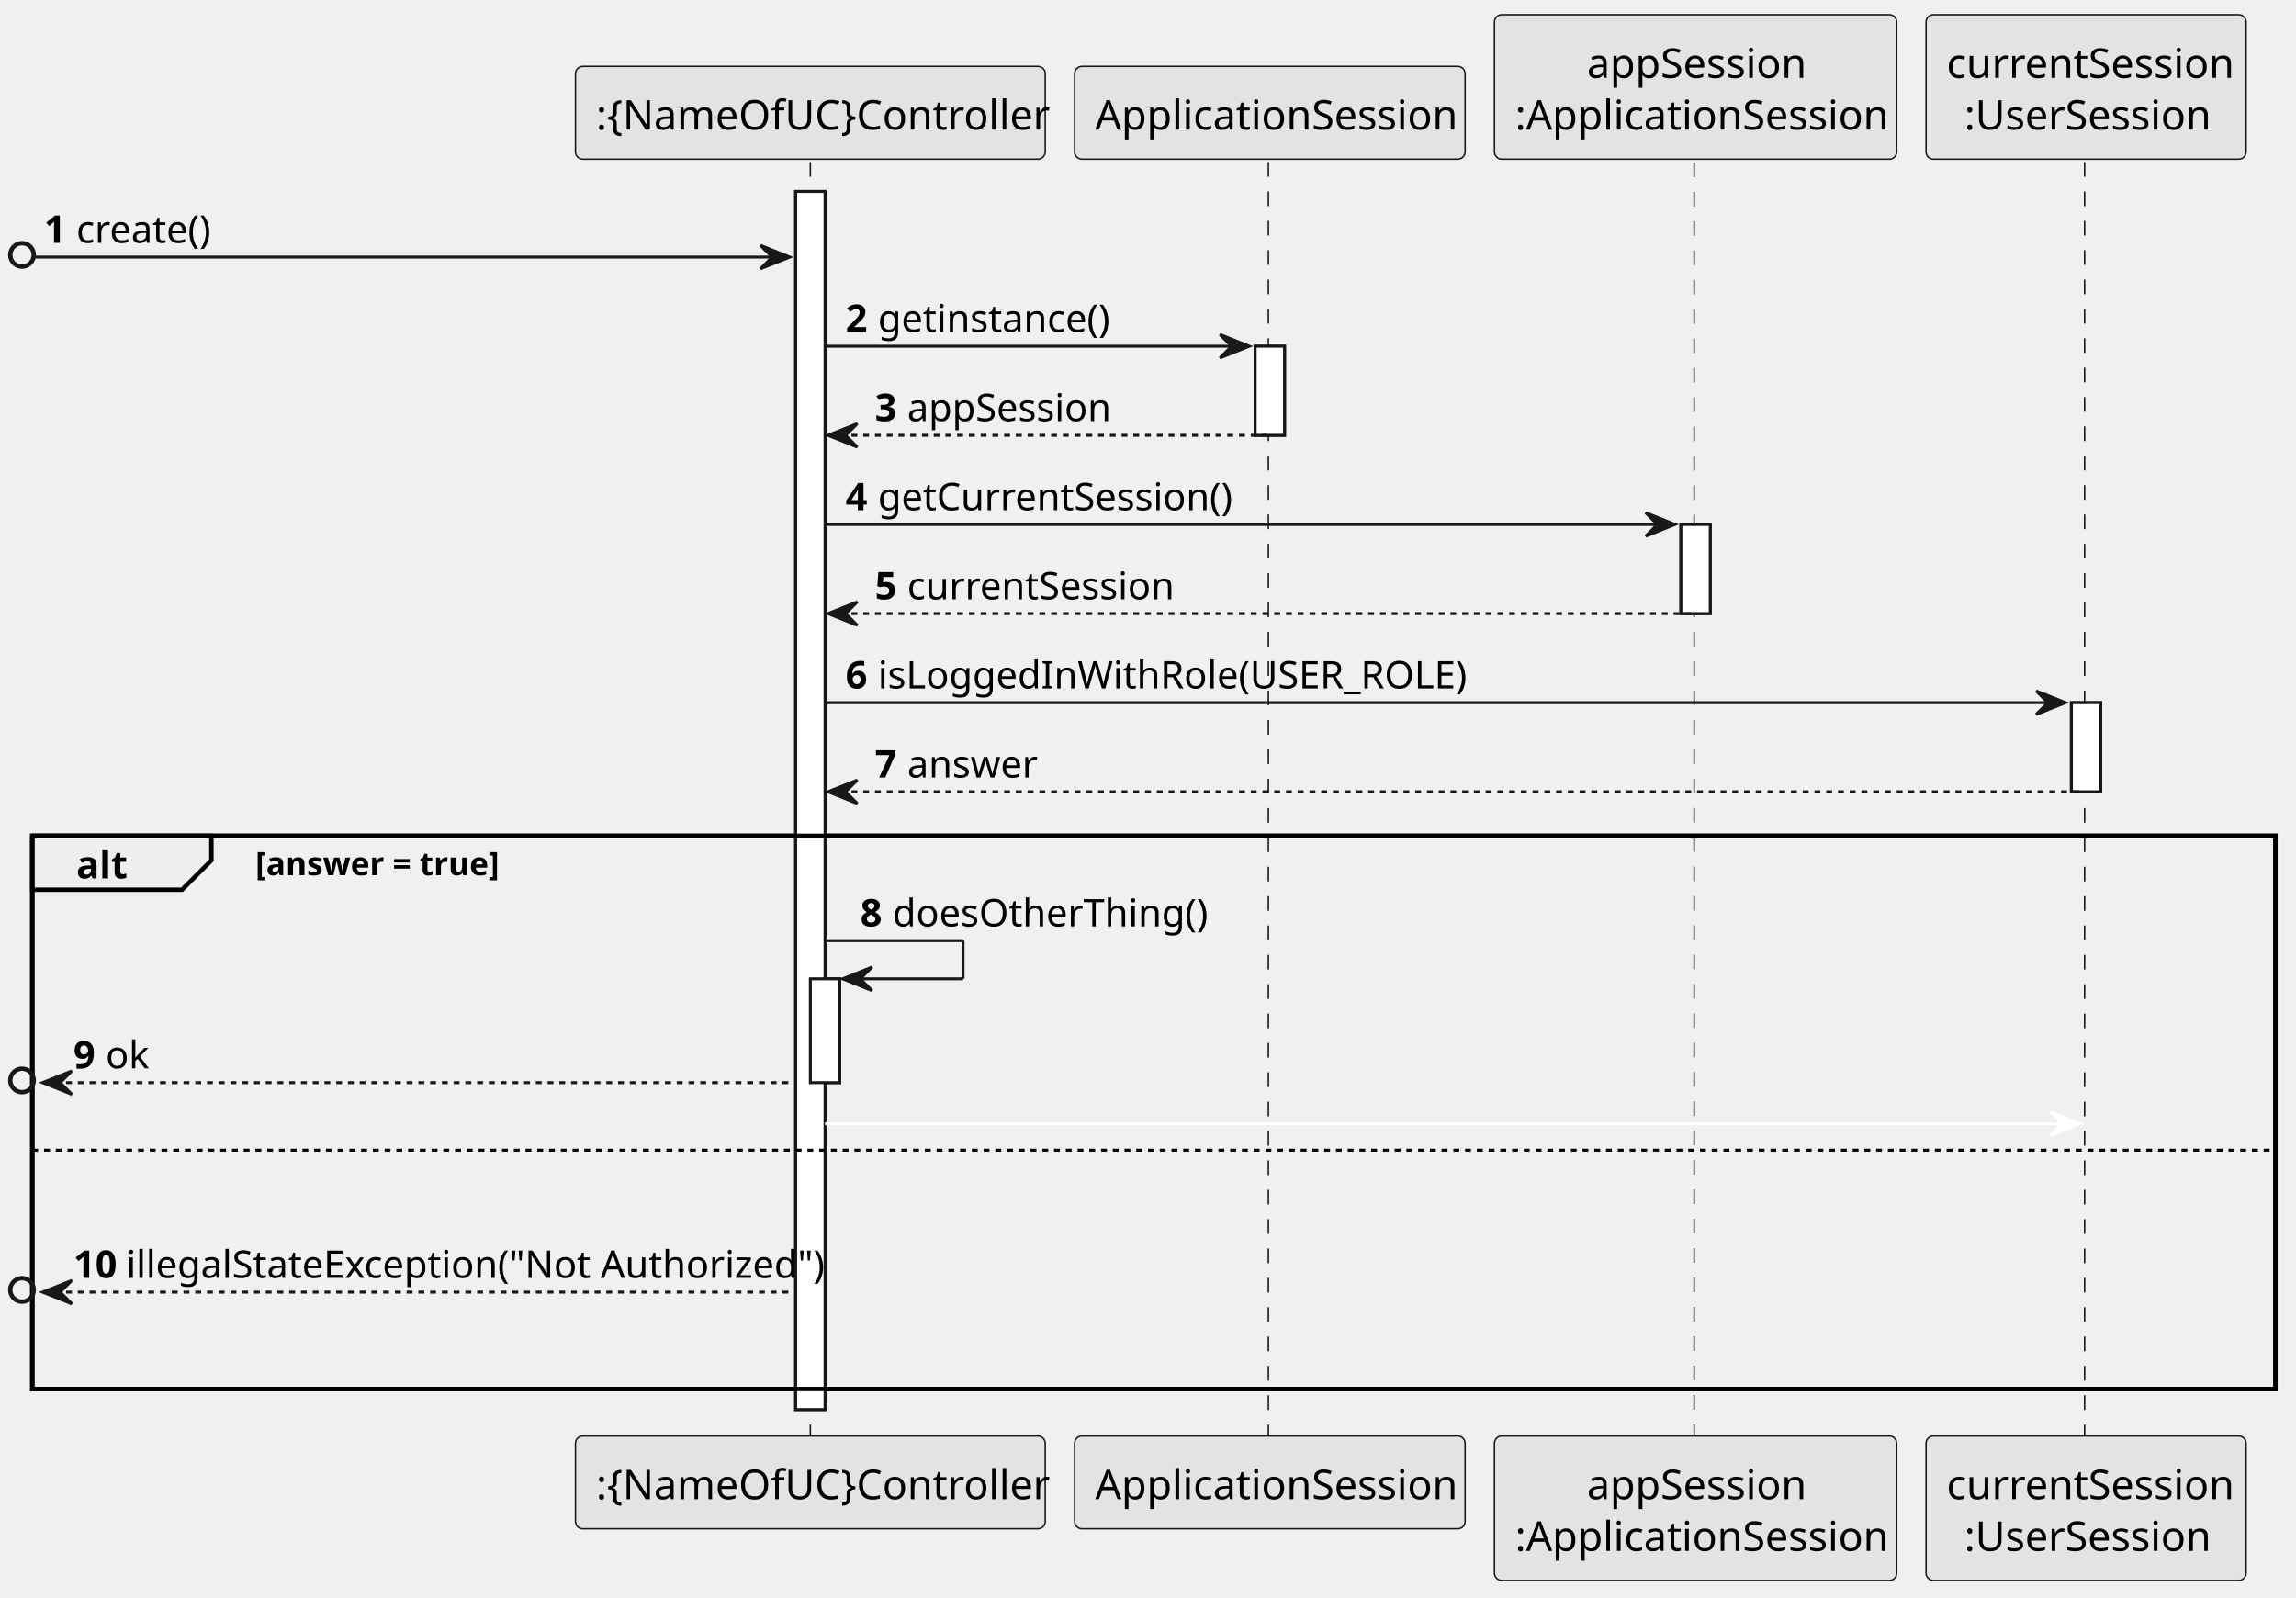
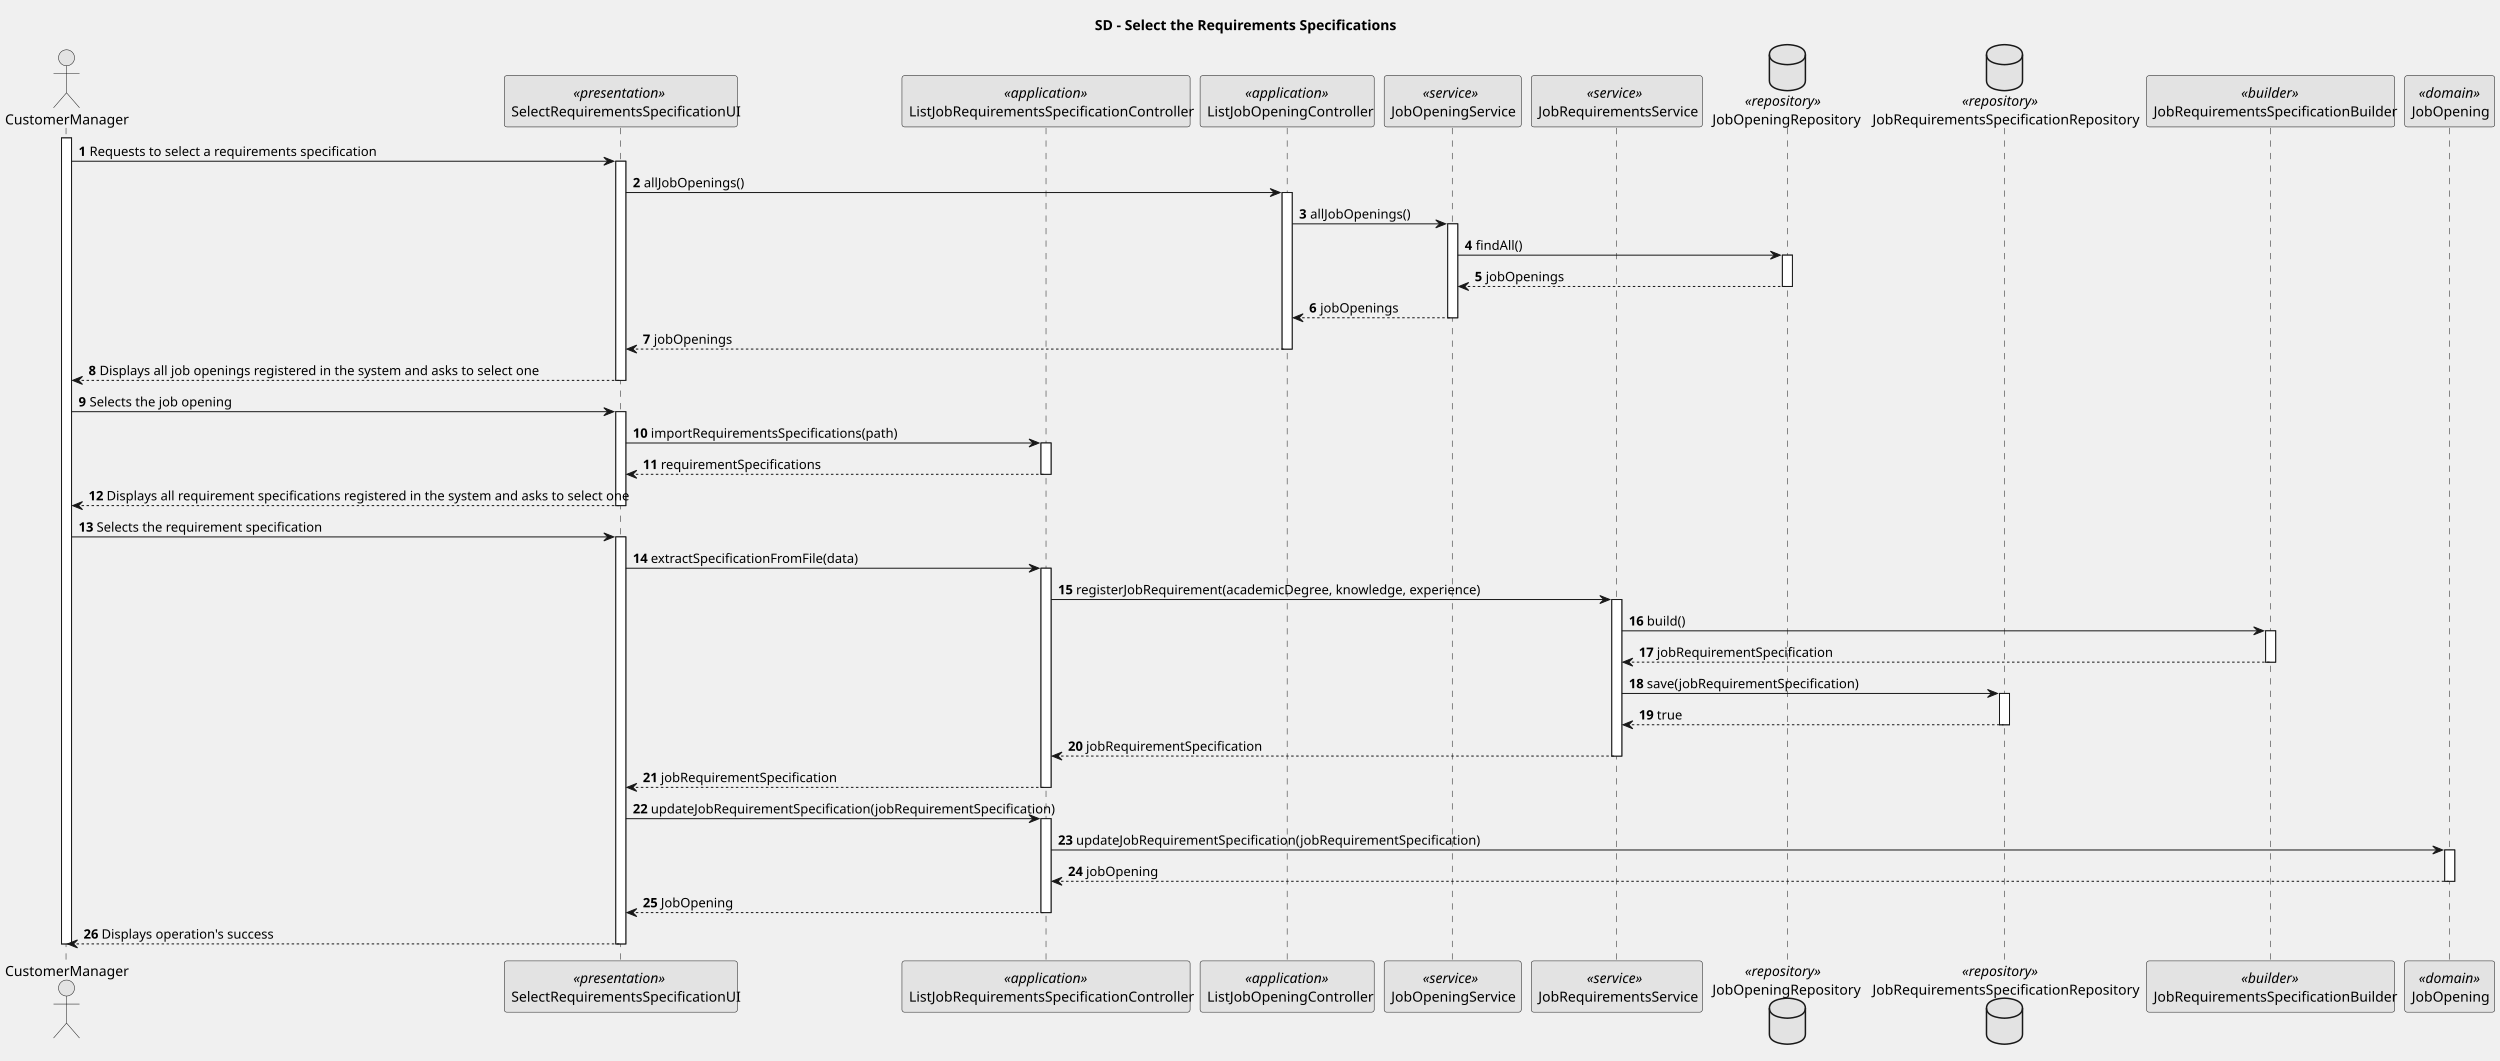
- <svg xmlns="http://www.w3.org/2000/svg" contentStyleType="text/css" height="544px" preserveAspectRatio="none" style="width:782px;height:544px;background:#FFFFFF;" version="1.1" viewBox="0 0 782 544" width="782px" zoomAndPan="magnify">
+ <svg xmlns="http://www.w3.org/2000/svg" contentStyleType="text/css" height="848px" preserveAspectRatio="none" style="width:1999px;height:848px;background:#FFFFFF;" version="1.1" viewBox="0 0 1999 848" width="1999.2px" zoomAndPan="magnify">
  <defs />
  <g>
-     <rect fill="#FFFFFF" height="414.867" style="stroke:#181818;stroke-width:1.0;" width="10" x="271" y="65.219" />
-     <rect fill="#FFFFFF" height="35.352" style="stroke:#181818;stroke-width:1.0;" width="10" x="276" y="333.383" />
-     <rect fill="#FFFFFF" height="30.352" style="stroke:#181818;stroke-width:1.0;" width="10" x="427.5" y="117.922" />
-     <rect fill="#FFFFFF" height="30.352" style="stroke:#181818;stroke-width:1.0;" width="10" x="572.5" y="178.625" />
-     <rect fill="#FFFFFF" height="30.352" style="stroke:#181818;stroke-width:1.0;" width="10" x="705.5" y="239.328" />
-     <rect fill="none" height="188.406" style="stroke:#000000;stroke-width:1.5;" width="764" x="11" y="284.68" />
-     <line style="stroke:#181818;stroke-width:0.5;stroke-dasharray:5.0,5.0;" x1="276" x2="276" y1="55.219" y2="490.086" />
-     <line style="stroke:#181818;stroke-width:0.5;stroke-dasharray:5.0,5.0;" x1="432" x2="432" y1="55.219" y2="490.086" />
-     <line style="stroke:#181818;stroke-width:0.5;stroke-dasharray:5.0,5.0;" x1="577" x2="577" y1="55.219" y2="490.086" />
-     <line style="stroke:#181818;stroke-width:0.5;stroke-dasharray:5.0,5.0;" x1="710" x2="710" y1="55.219" y2="490.086" />
-     <rect fill="#E3E3E3" height="31.609" rx="2.5" ry="2.5" style="stroke:#181818;stroke-width:0.5;" width="160" x="196" y="22.609" />
-     <text fill="#000000" font-family="sans-serif" font-size="14" lengthAdjust="spacing" textLength="146" x="203" y="44.143">:{NameOfUC}Controller</text>
-     <rect fill="#E3E3E3" height="31.609" rx="2.5" ry="2.5" style="stroke:#181818;stroke-width:0.5;" width="160" x="196" y="489.086" />
-     <text fill="#000000" font-family="sans-serif" font-size="14" lengthAdjust="spacing" textLength="146" x="203" y="510.619">:{NameOfUC}Controller</text>
-     <rect fill="#E3E3E3" height="31.609" rx="2.5" ry="2.5" style="stroke:#181818;stroke-width:0.5;" width="133" x="366" y="22.609" />
-     <text fill="#000000" font-family="sans-serif" font-size="14" lengthAdjust="spacing" textLength="119" x="373" y="44.143">ApplicationSession</text>
-     <rect fill="#E3E3E3" height="31.609" rx="2.5" ry="2.5" style="stroke:#181818;stroke-width:0.5;" width="133" x="366" y="489.086" />
-     <text fill="#000000" font-family="sans-serif" font-size="14" lengthAdjust="spacing" textLength="119" x="373" y="510.619">ApplicationSession</text>
-     <rect fill="#E3E3E3" height="49.219" rx="2.5" ry="2.5" style="stroke:#181818;stroke-width:0.5;" width="137" x="509" y="5" />
-     <text fill="#000000" font-family="sans-serif" font-size="14" lengthAdjust="spacing" textLength="74" x="540.5" y="26.533">appSession</text>
-     <text fill="#000000" font-family="sans-serif" font-size="14" lengthAdjust="spacing" textLength="123" x="516" y="44.143">:ApplicationSession</text>
-     <rect fill="#E3E3E3" height="49.219" rx="2.5" ry="2.5" style="stroke:#181818;stroke-width:0.5;" width="137" x="509" y="489.086" />
-     <text fill="#000000" font-family="sans-serif" font-size="14" lengthAdjust="spacing" textLength="74" x="540.5" y="510.619">appSession</text>
-     <text fill="#000000" font-family="sans-serif" font-size="14" lengthAdjust="spacing" textLength="123" x="516" y="528.229">:ApplicationSession</text>
-     <rect fill="#E3E3E3" height="49.219" rx="2.5" ry="2.5" style="stroke:#181818;stroke-width:0.5;" width="109" x="656" y="5" />
-     <text fill="#000000" font-family="sans-serif" font-size="14" lengthAdjust="spacing" textLength="95" x="663" y="26.533">currentSession</text>
-     <text fill="#000000" font-family="sans-serif" font-size="14" lengthAdjust="spacing" textLength="83" x="669" y="44.143">:UserSession</text>
-     <rect fill="#E3E3E3" height="49.219" rx="2.5" ry="2.5" style="stroke:#181818;stroke-width:0.5;" width="109" x="656" y="489.086" />
-     <text fill="#000000" font-family="sans-serif" font-size="14" lengthAdjust="spacing" textLength="95" x="663" y="510.619">currentSession</text>
-     <text fill="#000000" font-family="sans-serif" font-size="14" lengthAdjust="spacing" textLength="83" x="669" y="528.229">:UserSession</text>
-     <rect fill="#FFFFFF" height="414.867" style="stroke:#181818;stroke-width:1.0;" width="10" x="271" y="65.219" />
-     <rect fill="#FFFFFF" height="35.352" style="stroke:#181818;stroke-width:1.0;" width="10" x="276" y="333.383" />
-     <rect fill="#FFFFFF" height="30.352" style="stroke:#181818;stroke-width:1.0;" width="10" x="427.5" y="117.922" />
-     <rect fill="#FFFFFF" height="30.352" style="stroke:#181818;stroke-width:1.0;" width="10" x="572.5" y="178.625" />
-     <rect fill="#FFFFFF" height="30.352" style="stroke:#181818;stroke-width:1.0;" width="10" x="705.5" y="239.328" />
-     <ellipse cx="7.5" cy="86.82" fill="none" rx="4" ry="4" style="stroke:#181818;stroke-width:1.5;" />
-     <polygon fill="#181818" points="259,83.57,269,87.57,259,91.57,263,87.57" style="stroke:#181818;stroke-width:1.0;" />
-     <line style="stroke:#181818;stroke-width:1.0;" x1="12" x2="265" y1="87.57" y2="87.57" />
-     <text fill="#000000" font-family="sans-serif" font-size="13" font-weight="bold" lengthAdjust="spacing" textLength="7" x="15" y="82.714">1</text>
-     <text fill="#000000" font-family="sans-serif" font-size="13" lengthAdjust="spacing" textLength="44" x="26" y="82.714">create()</text>
-     <polygon fill="#181818" points="415.5,113.922,425.5,117.922,415.5,121.922,419.5,117.922" style="stroke:#181818;stroke-width:1.0;" />
-     <line style="stroke:#181818;stroke-width:1.0;" x1="281" x2="421.5" y1="117.922" y2="117.922" />
-     <text fill="#000000" font-family="sans-serif" font-size="13" font-weight="bold" lengthAdjust="spacing" textLength="7" x="288" y="113.065">2</text>
-     <text fill="#000000" font-family="sans-serif" font-size="13" lengthAdjust="spacing" textLength="75" x="299" y="113.065">getinstance()</text>
-     <polygon fill="#181818" points="292,144.273,282,148.273,292,152.273,288,148.273" style="stroke:#181818;stroke-width:1.0;" />
-     <line style="stroke:#181818;stroke-width:1.0;stroke-dasharray:2.0,2.0;" x1="286" x2="431.5" y1="148.273" y2="148.273" />
-     <text fill="#000000" font-family="sans-serif" font-size="13" font-weight="bold" lengthAdjust="spacing" textLength="7" x="298" y="143.417">3</text>
-     <text fill="#000000" font-family="sans-serif" font-size="13" lengthAdjust="spacing" textLength="68" x="309" y="143.417">appSession</text>
-     <polygon fill="#181818" points="560.5,174.625,570.5,178.625,560.5,182.625,564.5,178.625" style="stroke:#181818;stroke-width:1.0;" />
-     <line style="stroke:#181818;stroke-width:1.0;" x1="281" x2="566.5" y1="178.625" y2="178.625" />
-     <text fill="#000000" font-family="sans-serif" font-size="13" font-weight="bold" lengthAdjust="spacing" textLength="7" x="288" y="173.769">4</text>
-     <text fill="#000000" font-family="sans-serif" font-size="13" lengthAdjust="spacing" textLength="115" x="299" y="173.769">getCurrentSession()</text>
-     <polygon fill="#181818" points="292,204.977,282,208.977,292,212.977,288,208.977" style="stroke:#181818;stroke-width:1.0;" />
-     <line style="stroke:#181818;stroke-width:1.0;stroke-dasharray:2.0,2.0;" x1="286" x2="576.5" y1="208.977" y2="208.977" />
-     <text fill="#000000" font-family="sans-serif" font-size="13" font-weight="bold" lengthAdjust="spacing" textLength="7" x="298" y="204.12">5</text>
-     <text fill="#000000" font-family="sans-serif" font-size="13" lengthAdjust="spacing" textLength="87" x="309" y="204.12">currentSession</text>
-     <polygon fill="#181818" points="693.5,235.328,703.5,239.328,693.5,243.328,697.5,239.328" style="stroke:#181818;stroke-width:1.0;" />
-     <line style="stroke:#181818;stroke-width:1.0;" x1="281" x2="699.5" y1="239.328" y2="239.328" />
-     <text fill="#000000" font-family="sans-serif" font-size="13" font-weight="bold" lengthAdjust="spacing" textLength="7" x="288" y="234.472">6</text>
-     <text fill="#000000" font-family="sans-serif" font-size="13" lengthAdjust="spacing" textLength="201" x="299" y="234.472">isLoggedInWithRole(USER_ROLE)</text>
-     <polygon fill="#181818" points="292,265.68,282,269.68,292,273.68,288,269.68" style="stroke:#181818;stroke-width:1.0;" />
-     <line style="stroke:#181818;stroke-width:1.0;stroke-dasharray:2.0,2.0;" x1="286" x2="709.5" y1="269.68" y2="269.68" />
-     <text fill="#000000" font-family="sans-serif" font-size="13" font-weight="bold" lengthAdjust="spacing" textLength="7" x="298" y="264.823">7</text>
-     <text fill="#000000" font-family="sans-serif" font-size="13" lengthAdjust="spacing" textLength="41" x="309" y="264.823">answer</text>
-     <path d="M11,284.68 L72,284.68 L72,293.031 L62,303.031 L11,303.031 L11,284.68 " fill="#EEEEEE" style="stroke:#000000;stroke-width:1.5;" />
-     <rect fill="none" height="188.406" style="stroke:#000000;stroke-width:1.5;" width="764" x="11" y="284.68" />
-     <text fill="#000000" font-family="sans-serif" font-size="13" font-weight="bold" lengthAdjust="spacing" textLength="16" x="26" y="299.175">alt</text>
-     <text fill="#000000" font-family="sans-serif" font-size="11" font-weight="bold" lengthAdjust="spacing" textLength="85" x="87" y="298.099">[answer = true]</text>
-     <line style="stroke:#181818;stroke-width:1.0;" x1="281" x2="328" y1="320.383" y2="320.383" />
-     <line style="stroke:#181818;stroke-width:1.0;" x1="328" x2="328" y1="320.383" y2="333.383" />
-     <line style="stroke:#181818;stroke-width:1.0;" x1="287" x2="328" y1="333.383" y2="333.383" />
-     <polygon fill="#181818" points="297,329.383,287,333.383,297,337.383,293,333.383" style="stroke:#181818;stroke-width:1.0;" />
-     <text fill="#000000" font-family="sans-serif" font-size="13" font-weight="bold" lengthAdjust="spacing" textLength="7" x="293" y="315.526">8</text>
-     <text fill="#000000" font-family="sans-serif" font-size="13" lengthAdjust="spacing" textLength="99" x="304" y="315.526">doesOtherThing()</text>
-     <ellipse cx="7.5" cy="367.984" fill="none" rx="4" ry="4" style="stroke:#181818;stroke-width:1.5;" />
-     <polygon fill="#181818" points="24.5,364.734,14.5,368.734,24.5,372.734,20.5,368.734" style="stroke:#181818;stroke-width:1.0;" />
-     <line style="stroke:#181818;stroke-width:1.0;stroke-dasharray:2.0,2.0;" x1="22.5" x2="270" y1="368.734" y2="368.734" />
-     <text fill="#000000" font-family="sans-serif" font-size="13" font-weight="bold" lengthAdjust="spacing" textLength="7" x="25" y="363.878">9</text>
-     <text fill="#000000" font-family="sans-serif" font-size="13" lengthAdjust="spacing" textLength="14" x="36" y="363.878">ok</text>
-     <polygon fill="#FFFFFF" points="698.5,378.734,708.5,382.734,698.5,386.734,702.5,382.734" style="stroke:#FFFFFF;stroke-width:1.0;" />
-     <line style="stroke:#FFFFFF;stroke-width:1.0;" x1="281" x2="704.5" y1="382.734" y2="382.734" />
-     <line style="stroke:#000000;stroke-width:1.0;stroke-dasharray:2.0,2.0;" x1="11" x2="775" y1="391.734" y2="391.734" />
-     <ellipse cx="7.5" cy="439.336" fill="none" rx="4" ry="4" style="stroke:#181818;stroke-width:1.5;" />
-     <polygon fill="#181818" points="24.5,436.086,14.5,440.086,24.5,444.086,20.5,440.086" style="stroke:#181818;stroke-width:1.0;" />
-     <line style="stroke:#181818;stroke-width:1.0;stroke-dasharray:2.0,2.0;" x1="22.5" x2="270" y1="440.086" y2="440.086" />
-     <text fill="#000000" font-family="sans-serif" font-size="13" font-weight="bold" lengthAdjust="spacing" textLength="14" x="25" y="435.229">10</text>
-     <text fill="#000000" font-family="sans-serif" font-size="13" lengthAdjust="spacing" textLength="226" x="43" y="435.229">illegalStateException("Not Authorized")</text>
+     <text fill="#000000" font-family="sans-serif" font-size="11.2" font-weight="bold" lengthAdjust="spacing" textLength="247.2" x="875.4" y="24.086">SD - Select the Requirements Specifications</text>
+     <rect fill="#FFFFFF" height="644.453" style="stroke:#181818;stroke-width:0.8;" width="8" x="49.2" y="110.291" />
+     <rect fill="#FFFFFF" height="175.23" style="stroke:#181818;stroke-width:0.8;" width="8" x="492.4" y="128.923" />
+     <rect fill="#FFFFFF" height="75.098" style="stroke:#181818;stroke-width:0.8;" width="8" x="492.4" y="329.186" />
+     <rect fill="#FFFFFF" height="325.427" style="stroke:#181818;stroke-width:0.8;" width="8" x="492.4" y="429.317" />
+     <rect fill="#FFFFFF" height="25.033" style="stroke:#181818;stroke-width:0.8;" width="8" x="832.4" y="354.219" />
+     <rect fill="#FFFFFF" height="175.23" style="stroke:#181818;stroke-width:0.8;" width="8" x="832.4" y="454.35" />
+     <rect fill="#FFFFFF" height="75.098" style="stroke:#181818;stroke-width:0.8;" width="8" x="832.4" y="654.612" />
+     <rect fill="#FFFFFF" height="125.164" style="stroke:#181818;stroke-width:0.8;" width="8" x="1025.2" y="153.956" />
+     <rect fill="#FFFFFF" height="75.098" style="stroke:#181818;stroke-width:0.8;" width="8" x="1157.6" y="178.989" />
+     <rect fill="#FFFFFF" height="125.164" style="stroke:#181818;stroke-width:0.8;" width="8" x="1288.8" y="479.383" />
+     <rect fill="#FFFFFF" height="25.033" style="stroke:#181818;stroke-width:0.8;" width="8" x="1425.2" y="204.022" />
+     <rect fill="#FFFFFF" height="25.033" style="stroke:#181818;stroke-width:0.8;" width="8" x="1598.8" y="554.481" />
+     <rect fill="#FFFFFF" height="25.033" style="stroke:#181818;stroke-width:0.8;" width="8" x="1811.6" y="504.416" />
+     <rect fill="#FFFFFF" height="25.033" style="stroke:#181818;stroke-width:0.8;" width="8" x="1954.8" y="679.645" />
+     <line style="stroke:#181818;stroke-width:0.4;stroke-dasharray:5.0,5.0;" x1="52.8" x2="52.8" y1="102.291" y2="769.144" />
+     <line style="stroke:#181818;stroke-width:0.4;stroke-dasharray:5.0,5.0;" x1="496" x2="496" y1="102.291" y2="769.144" />
+     <line style="stroke:#181818;stroke-width:0.4;stroke-dasharray:5.0,5.0;" x1="836.4" x2="836.4" y1="102.291" y2="769.144" />
+     <line style="stroke:#181818;stroke-width:0.4;stroke-dasharray:5.0,5.0;" x1="1029.2" x2="1029.2" y1="102.291" y2="769.144" />
+     <line style="stroke:#181818;stroke-width:0.4;stroke-dasharray:5.0,5.0;" x1="1161.2" x2="1161.2" y1="102.291" y2="769.144" />
+     <line style="stroke:#181818;stroke-width:0.4;stroke-dasharray:5.0,5.0;" x1="1292.4" x2="1292.4" y1="102.291" y2="769.144" />
+     <line style="stroke:#181818;stroke-width:0.4;stroke-dasharray:5.0,5.0;" x1="1429.2" x2="1429.2" y1="102.291" y2="769.144" />
+     <line style="stroke:#181818;stroke-width:0.4;stroke-dasharray:5.0,5.0;" x1="1602.8" x2="1602.8" y1="102.291" y2="769.144" />
+     <line style="stroke:#181818;stroke-width:0.4;stroke-dasharray:5.0,5.0;" x1="1815.6" x2="1815.6" y1="102.291" y2="769.144" />
+     <line style="stroke:#181818;stroke-width:0.4;stroke-dasharray:5.0,5.0;" x1="1958.8" x2="1958.8" y1="102.291" y2="769.144" />
+     <text fill="#000000" font-family="sans-serif" font-size="11.2" lengthAdjust="spacing" textLength="93.6" x="4" y="99.48">CustomerManager</text>
+     <ellipse cx="53.2" cy="46.194" fill="#E3E3E3" rx="6.4" ry="6.4" style="stroke:#181818;stroke-width:0.4;" />
+     <path d="M53.2,52.594 L53.2,74.194 M42.8,58.994 L63.6,58.994 M53.2,74.194 L42.8,86.194 M53.2,74.194 L63.6,86.194 " fill="none" style="stroke:#181818;stroke-width:0.4;" />
+     <text fill="#000000" font-family="sans-serif" font-size="11.2" lengthAdjust="spacing" textLength="93.6" x="4" y="780.43">CustomerManager</text>
+     <ellipse cx="53.2" cy="790.041" fill="#E3E3E3" rx="6.4" ry="6.4" style="stroke:#181818;stroke-width:0.4;" />
+     <path d="M53.2,796.441 L53.2,818.041 M42.8,802.841 L63.6,802.841 M53.2,818.041 L42.8,830.041 M53.2,818.041 L63.6,830.041 " fill="none" style="stroke:#181818;stroke-width:0.4;" />
+     <rect fill="#E3E3E3" height="40.994" rx="2" ry="2" style="stroke:#181818;stroke-width:0.4;" width="186.4" x="403.2" y="60.497" />
+     <text fill="#000000" font-family="sans-serif" font-size="11.2" font-style="italic" lengthAdjust="spacing" textLength="76" x="458.4" y="78.183">«presentation»</text>
+     <text fill="#000000" font-family="sans-serif" font-size="11.2" lengthAdjust="spacing" textLength="175.2" x="408.8" y="93.08">SelectRequirementsSpecificationUI</text>
+     <rect fill="#E3E3E3" height="40.994" rx="2" ry="2" style="stroke:#181818;stroke-width:0.4;" width="186.4" x="403.2" y="768.344" />
+     <text fill="#000000" font-family="sans-serif" font-size="11.2" font-style="italic" lengthAdjust="spacing" textLength="76" x="458.4" y="786.03">«presentation»</text>
+     <text fill="#000000" font-family="sans-serif" font-size="11.2" lengthAdjust="spacing" textLength="175.2" x="408.8" y="800.927">SelectRequirementsSpecificationUI</text>
+     <rect fill="#E3E3E3" height="40.994" rx="2" ry="2" style="stroke:#181818;stroke-width:0.4;" width="230.4" x="721.2" y="60.497" />
+     <text fill="#000000" font-family="sans-serif" font-size="11.2" font-style="italic" lengthAdjust="spacing" textLength="67.2" x="802.8" y="78.183">«application»</text>
+     <text fill="#000000" font-family="sans-serif" font-size="11.2" lengthAdjust="spacing" textLength="219.2" x="726.8" y="93.08">ListJobRequirementsSpecificationController</text>
+     <rect fill="#E3E3E3" height="40.994" rx="2" ry="2" style="stroke:#181818;stroke-width:0.4;" width="230.4" x="721.2" y="768.344" />
+     <text fill="#000000" font-family="sans-serif" font-size="11.2" font-style="italic" lengthAdjust="spacing" textLength="67.2" x="802.8" y="786.03">«application»</text>
+     <text fill="#000000" font-family="sans-serif" font-size="11.2" lengthAdjust="spacing" textLength="219.2" x="726.8" y="800.927">ListJobRequirementsSpecificationController</text>
+     <rect fill="#E3E3E3" height="40.994" rx="2" ry="2" style="stroke:#181818;stroke-width:0.4;" width="139.2" x="959.6" y="60.497" />
+     <text fill="#000000" font-family="sans-serif" font-size="11.2" font-style="italic" lengthAdjust="spacing" textLength="67.2" x="995.6" y="78.183">«application»</text>
+     <text fill="#000000" font-family="sans-serif" font-size="11.2" lengthAdjust="spacing" textLength="128" x="965.2" y="93.08">ListJobOpeningController</text>
+     <rect fill="#E3E3E3" height="40.994" rx="2" ry="2" style="stroke:#181818;stroke-width:0.4;" width="139.2" x="959.6" y="768.344" />
+     <text fill="#000000" font-family="sans-serif" font-size="11.2" font-style="italic" lengthAdjust="spacing" textLength="67.2" x="995.6" y="786.03">«application»</text>
+     <text fill="#000000" font-family="sans-serif" font-size="11.2" lengthAdjust="spacing" textLength="128" x="965.2" y="800.927">ListJobOpeningController</text>
+     <rect fill="#E3E3E3" height="40.994" rx="2" ry="2" style="stroke:#181818;stroke-width:0.4;" width="109.6" x="1106.8" y="60.497" />
+     <text fill="#000000" font-family="sans-serif" font-size="11.2" font-style="italic" lengthAdjust="spacing" textLength="48" x="1137.6" y="78.183">«service»</text>
+     <text fill="#000000" font-family="sans-serif" font-size="11.2" lengthAdjust="spacing" textLength="98.4" x="1112.4" y="93.08">JobOpeningService</text>
+     <rect fill="#E3E3E3" height="40.994" rx="2" ry="2" style="stroke:#181818;stroke-width:0.4;" width="109.6" x="1106.8" y="768.344" />
+     <text fill="#000000" font-family="sans-serif" font-size="11.2" font-style="italic" lengthAdjust="spacing" textLength="48" x="1137.6" y="786.03">«service»</text>
+     <text fill="#000000" font-family="sans-serif" font-size="11.2" lengthAdjust="spacing" textLength="98.4" x="1112.4" y="800.927">JobOpeningService</text>
+     <rect fill="#E3E3E3" height="40.994" rx="2" ry="2" style="stroke:#181818;stroke-width:0.4;" width="136.8" x="1224.4" y="60.497" />
+     <text fill="#000000" font-family="sans-serif" font-size="11.2" font-style="italic" lengthAdjust="spacing" textLength="48" x="1268.8" y="78.183">«service»</text>
+     <text fill="#000000" font-family="sans-serif" font-size="11.2" lengthAdjust="spacing" textLength="125.6" x="1230" y="93.08">JobRequirementsService</text>
+     <rect fill="#E3E3E3" height="40.994" rx="2" ry="2" style="stroke:#181818;stroke-width:0.4;" width="136.8" x="1224.4" y="768.344" />
+     <text fill="#000000" font-family="sans-serif" font-size="11.2" font-style="italic" lengthAdjust="spacing" textLength="48" x="1268.8" y="786.03">«service»</text>
+     <text fill="#000000" font-family="sans-serif" font-size="11.2" lengthAdjust="spacing" textLength="125.6" x="1230" y="800.927">JobRequirementsService</text>
+     <text fill="#000000" font-family="sans-serif" font-size="11.2" font-style="italic" lengthAdjust="spacing" textLength="63.2" x="1395.2" y="84.583">«repository»</text>
+     <text fill="#000000" font-family="sans-serif" font-size="11.2" lengthAdjust="spacing" textLength="115.2" x="1369.2" y="99.48">JobOpeningRepository</text>
+     <path d="M1414.8,43.697 C1414.8,35.697 1429.2,35.697 1429.2,35.697 C1429.2,35.697 1443.6,35.697 1443.6,43.697 L1443.6,64.497 C1443.6,72.497 1429.2,72.497 1429.2,72.497 C1429.2,72.497 1414.8,72.497 1414.8,64.497 L1414.8,43.697 " fill="#E3E3E3" style="stroke:#181818;stroke-width:1.2;" />
+     <path d="M1414.8,43.697 C1414.8,51.697 1429.2,51.697 1429.2,51.697 C1429.2,51.697 1443.6,51.697 1443.6,43.697 " fill="none" style="stroke:#181818;stroke-width:1.2;" />
+     <text fill="#000000" font-family="sans-serif" font-size="11.2" font-style="italic" lengthAdjust="spacing" textLength="63.2" x="1395.2" y="780.43">«repository»</text>
+     <text fill="#000000" font-family="sans-serif" font-size="11.2" lengthAdjust="spacing" textLength="115.2" x="1369.2" y="795.327">JobOpeningRepository</text>
+     <path d="M1414.8,806.138 C1414.8,798.138 1429.2,798.138 1429.2,798.138 C1429.2,798.138 1443.6,798.138 1443.6,806.138 L1443.6,826.938 C1443.6,834.938 1429.2,834.938 1429.2,834.938 C1429.2,834.938 1414.8,834.938 1414.8,826.938 L1414.8,806.138 " fill="#E3E3E3" style="stroke:#181818;stroke-width:1.2;" />
+     <path d="M1414.8,806.138 C1414.8,814.138 1429.2,814.138 1429.2,814.138 C1429.2,814.138 1443.6,814.138 1443.6,806.138 " fill="none" style="stroke:#181818;stroke-width:1.2;" />
+     <text fill="#000000" font-family="sans-serif" font-size="11.2" font-style="italic" lengthAdjust="spacing" textLength="63.2" x="1568.8" y="84.583">«repository»</text>
+     <text fill="#000000" font-family="sans-serif" font-size="11.2" lengthAdjust="spacing" textLength="206.4" x="1497.2" y="99.48">JobRequirementsSpecificationRepository</text>
+     <path d="M1588.4,43.697 C1588.4,35.697 1602.8,35.697 1602.8,35.697 C1602.8,35.697 1617.2,35.697 1617.2,43.697 L1617.2,64.497 C1617.2,72.497 1602.8,72.497 1602.8,72.497 C1602.8,72.497 1588.4,72.497 1588.4,64.497 L1588.4,43.697 " fill="#E3E3E3" style="stroke:#181818;stroke-width:1.2;" />
+     <path d="M1588.4,43.697 C1588.4,51.697 1602.8,51.697 1602.8,51.697 C1602.8,51.697 1617.2,51.697 1617.2,43.697 " fill="none" style="stroke:#181818;stroke-width:1.2;" />
+     <text fill="#000000" font-family="sans-serif" font-size="11.2" font-style="italic" lengthAdjust="spacing" textLength="63.2" x="1568.8" y="780.43">«repository»</text>
+     <text fill="#000000" font-family="sans-serif" font-size="11.2" lengthAdjust="spacing" textLength="206.4" x="1497.2" y="795.327">JobRequirementsSpecificationRepository</text>
+     <path d="M1588.4,806.138 C1588.4,798.138 1602.8,798.138 1602.8,798.138 C1602.8,798.138 1617.2,798.138 1617.2,806.138 L1617.2,826.938 C1617.2,834.938 1602.8,834.938 1602.8,834.938 C1602.8,834.938 1588.4,834.938 1588.4,826.938 L1588.4,806.138 " fill="#E3E3E3" style="stroke:#181818;stroke-width:1.2;" />
+     <path d="M1588.4,806.138 C1588.4,814.138 1602.8,814.138 1602.8,814.138 C1602.8,814.138 1617.2,814.138 1617.2,806.138 " fill="none" style="stroke:#181818;stroke-width:1.2;" />
+     <rect fill="#E3E3E3" height="40.994" rx="2" ry="2" style="stroke:#181818;stroke-width:0.4;" width="198.4" x="1716.4" y="60.497" />
+     <text fill="#000000" font-family="sans-serif" font-size="11.2" font-style="italic" lengthAdjust="spacing" textLength="47.2" x="1792" y="78.183">«builder»</text>
+     <text fill="#000000" font-family="sans-serif" font-size="11.2" lengthAdjust="spacing" textLength="187.2" x="1722" y="93.08">JobRequirementsSpecificationBuilder</text>
+     <rect fill="#E3E3E3" height="40.994" rx="2" ry="2" style="stroke:#181818;stroke-width:0.4;" width="198.4" x="1716.4" y="768.344" />
+     <text fill="#000000" font-family="sans-serif" font-size="11.2" font-style="italic" lengthAdjust="spacing" textLength="47.2" x="1792" y="786.03">«builder»</text>
+     <text fill="#000000" font-family="sans-serif" font-size="11.2" lengthAdjust="spacing" textLength="187.2" x="1722" y="800.927">JobRequirementsSpecificationBuilder</text>
+     <rect fill="#E3E3E3" height="40.994" rx="2" ry="2" style="stroke:#181818;stroke-width:0.4;" width="72" x="1922.8" y="60.497" />
+     <text fill="#000000" font-family="sans-serif" font-size="11.2" font-style="italic" lengthAdjust="spacing" textLength="49.6" x="1934" y="78.183">«domain»</text>
+     <text fill="#000000" font-family="sans-serif" font-size="11.2" lengthAdjust="spacing" textLength="60.8" x="1928.4" y="93.08">JobOpening</text>
+     <rect fill="#E3E3E3" height="40.994" rx="2" ry="2" style="stroke:#181818;stroke-width:0.4;" width="72" x="1922.8" y="768.344" />
+     <text fill="#000000" font-family="sans-serif" font-size="11.2" font-style="italic" lengthAdjust="spacing" textLength="49.6" x="1934" y="786.03">«domain»</text>
+     <text fill="#000000" font-family="sans-serif" font-size="11.2" lengthAdjust="spacing" textLength="60.8" x="1928.4" y="800.927">JobOpening</text>
+     <rect fill="#FFFFFF" height="644.453" style="stroke:#181818;stroke-width:0.8;" width="8" x="49.2" y="110.291" />
+     <rect fill="#FFFFFF" height="175.23" style="stroke:#181818;stroke-width:0.8;" width="8" x="492.4" y="128.923" />
+     <rect fill="#FFFFFF" height="75.098" style="stroke:#181818;stroke-width:0.8;" width="8" x="492.4" y="329.186" />
+     <rect fill="#FFFFFF" height="325.427" style="stroke:#181818;stroke-width:0.8;" width="8" x="492.4" y="429.317" />
+     <rect fill="#FFFFFF" height="25.033" style="stroke:#181818;stroke-width:0.8;" width="8" x="832.4" y="354.219" />
+     <rect fill="#FFFFFF" height="175.23" style="stroke:#181818;stroke-width:0.8;" width="8" x="832.4" y="454.35" />
+     <rect fill="#FFFFFF" height="75.098" style="stroke:#181818;stroke-width:0.8;" width="8" x="832.4" y="654.612" />
+     <rect fill="#FFFFFF" height="125.164" style="stroke:#181818;stroke-width:0.8;" width="8" x="1025.2" y="153.956" />
+     <rect fill="#FFFFFF" height="75.098" style="stroke:#181818;stroke-width:0.8;" width="8" x="1157.6" y="178.989" />
+     <rect fill="#FFFFFF" height="125.164" style="stroke:#181818;stroke-width:0.8;" width="8" x="1288.8" y="479.383" />
+     <rect fill="#FFFFFF" height="25.033" style="stroke:#181818;stroke-width:0.8;" width="8" x="1425.2" y="204.022" />
+     <rect fill="#FFFFFF" height="25.033" style="stroke:#181818;stroke-width:0.8;" width="8" x="1598.8" y="554.481" />
+     <rect fill="#FFFFFF" height="25.033" style="stroke:#181818;stroke-width:0.8;" width="8" x="1811.6" y="504.416" />
+     <rect fill="#FFFFFF" height="25.033" style="stroke:#181818;stroke-width:0.8;" width="8" x="1954.8" y="679.645" />
+     <polygon fill="#181818" points="482.8,125.723,490.8,128.923,482.8,132.123,486,128.923" style="stroke:#181818;stroke-width:0.8;" />
+     <line style="stroke:#181818;stroke-width:0.8;" x1="57.2" x2="487.6" y1="128.923" y2="128.923" />
+     <text fill="#000000" font-family="sans-serif" font-size="10.4" font-weight="bold" lengthAdjust="spacing" textLength="5.6" x="62.8" y="124.713">1</text>
+     <text fill="#000000" font-family="sans-serif" font-size="10.4" lengthAdjust="spacing" textLength="220" x="71.6" y="124.713">Requests to select a requirements specification</text>
+     <polygon fill="#181818" points="1015.6,150.756,1023.6,153.956,1015.6,157.156,1018.8,153.956" style="stroke:#181818;stroke-width:0.8;" />
+     <line style="stroke:#181818;stroke-width:0.8;" x1="500.4" x2="1020.4" y1="153.956" y2="153.956" />
+     <text fill="#000000" font-family="sans-serif" font-size="10.4" font-weight="bold" lengthAdjust="spacing" textLength="5.6" x="506" y="149.746">2</text>
+     <text fill="#000000" font-family="sans-serif" font-size="10.4" lengthAdjust="spacing" textLength="76.8" x="514.8" y="149.746">allJobOpenings()</text>
+     <polygon fill="#181818" points="1148,175.789,1156,178.989,1148,182.189,1151.2,178.989" style="stroke:#181818;stroke-width:0.8;" />
+     <line style="stroke:#181818;stroke-width:0.8;" x1="1033.2" x2="1152.8" y1="178.989" y2="178.989" />
+     <text fill="#000000" font-family="sans-serif" font-size="10.4" font-weight="bold" lengthAdjust="spacing" textLength="5.6" x="1038.8" y="174.779">3</text>
+     <text fill="#000000" font-family="sans-serif" font-size="10.4" lengthAdjust="spacing" textLength="76.8" x="1047.6" y="174.779">allJobOpenings()</text>
+     <polygon fill="#181818" points="1415.6,200.822,1423.6,204.022,1415.6,207.222,1418.8,204.022" style="stroke:#181818;stroke-width:0.8;" />
+     <line style="stroke:#181818;stroke-width:0.8;" x1="1165.6" x2="1420.4" y1="204.022" y2="204.022" />
+     <text fill="#000000" font-family="sans-serif" font-size="10.4" font-weight="bold" lengthAdjust="spacing" textLength="5.6" x="1171.2" y="199.812">4</text>
+     <text fill="#000000" font-family="sans-serif" font-size="10.4" lengthAdjust="spacing" textLength="34.4" x="1180" y="199.812">findAll()</text>
+     <polygon fill="#181818" points="1174.4,225.855,1166.4,229.055,1174.4,232.255,1171.2,229.055" style="stroke:#181818;stroke-width:0.8;" />
+     <line style="stroke:#181818;stroke-width:0.8;stroke-dasharray:2.0,2.0;" x1="1169.6" x2="1428.4" y1="229.055" y2="229.055" />
+     <text fill="#000000" font-family="sans-serif" font-size="10.4" font-weight="bold" lengthAdjust="spacing" textLength="5.6" x="1179.2" y="224.845">5</text>
+     <text fill="#000000" font-family="sans-serif" font-size="10.4" lengthAdjust="spacing" textLength="57.6" x="1188" y="224.845">jobOpenings</text>
+     <polygon fill="#181818" points="1042,250.887,1034,254.088,1042,257.288,1038.8,254.088" style="stroke:#181818;stroke-width:0.8;" />
+     <line style="stroke:#181818;stroke-width:0.8;stroke-dasharray:2.0,2.0;" x1="1037.2" x2="1160.8" y1="254.088" y2="254.088" />
+     <text fill="#000000" font-family="sans-serif" font-size="10.4" font-weight="bold" lengthAdjust="spacing" textLength="5.6" x="1046.8" y="249.877">6</text>
+     <text fill="#000000" font-family="sans-serif" font-size="10.4" lengthAdjust="spacing" textLength="57.6" x="1055.6" y="249.877">jobOpenings</text>
+     <polygon fill="#181818" points="509.2,275.92,501.2,279.12,509.2,282.32,506,279.12" style="stroke:#181818;stroke-width:0.8;" />
+     <line style="stroke:#181818;stroke-width:0.8;stroke-dasharray:2.0,2.0;" x1="504.4" x2="1028.4" y1="279.12" y2="279.12" />
+     <text fill="#000000" font-family="sans-serif" font-size="10.4" font-weight="bold" lengthAdjust="spacing" textLength="5.6" x="514" y="274.91">7</text>
+     <text fill="#000000" font-family="sans-serif" font-size="10.4" lengthAdjust="spacing" textLength="57.6" x="522.8" y="274.91">jobOpenings</text>
+     <polygon fill="#181818" points="66,300.953,58,304.153,66,307.353,62.8,304.153" style="stroke:#181818;stroke-width:0.8;" />
+     <line style="stroke:#181818;stroke-width:0.8;stroke-dasharray:2.0,2.0;" x1="61.2" x2="495.6" y1="304.153" y2="304.153" />
+     <text fill="#000000" font-family="sans-serif" font-size="10.4" font-weight="bold" lengthAdjust="spacing" textLength="5.6" x="70.8" y="299.943">8</text>
+     <text fill="#000000" font-family="sans-serif" font-size="10.4" lengthAdjust="spacing" textLength="339.2" x="79.6" y="299.943">Displays all job openings registered in the system and asks to select one</text>
+     <polygon fill="#181818" points="482.8,325.986,490.8,329.186,482.8,332.386,486,329.186" style="stroke:#181818;stroke-width:0.8;" />
+     <line style="stroke:#181818;stroke-width:0.8;" x1="57.2" x2="487.6" y1="329.186" y2="329.186" />
+     <text fill="#000000" font-family="sans-serif" font-size="10.4" font-weight="bold" lengthAdjust="spacing" textLength="5.6" x="62.8" y="324.976">9</text>
+     <text fill="#000000" font-family="sans-serif" font-size="10.4" lengthAdjust="spacing" textLength="108.8" x="71.6" y="324.976">Selects the job opening</text>
+     <polygon fill="#181818" points="822.8,351.019,830.8,354.219,822.8,357.419,826,354.219" style="stroke:#181818;stroke-width:0.8;" />
+     <line style="stroke:#181818;stroke-width:0.8;" x1="500.4" x2="827.6" y1="354.219" y2="354.219" />
+     <text fill="#000000" font-family="sans-serif" font-size="10.4" font-weight="bold" lengthAdjust="spacing" textLength="11.2" x="506" y="350.009">10</text>
+     <text fill="#000000" font-family="sans-serif" font-size="10.4" lengthAdjust="spacing" textLength="184" x="520.4" y="350.009">importRequirementsSpecifications(path)</text>
+     <polygon fill="#181818" points="509.2,376.052,501.2,379.252,509.2,382.452,506,379.252" style="stroke:#181818;stroke-width:0.8;" />
+     <line style="stroke:#181818;stroke-width:0.8;stroke-dasharray:2.0,2.0;" x1="504.4" x2="835.6" y1="379.252" y2="379.252" />
+     <text fill="#000000" font-family="sans-serif" font-size="10.4" font-weight="bold" lengthAdjust="spacing" textLength="11.2" x="514" y="375.041">11</text>
+     <text fill="#000000" font-family="sans-serif" font-size="10.4" lengthAdjust="spacing" textLength="119.2" x="528.4" y="375.041">requirementSpecifications</text>
+     <polygon fill="#181818" points="66,401.084,58,404.284,66,407.484,62.8,404.284" style="stroke:#181818;stroke-width:0.8;" />
+     <line style="stroke:#181818;stroke-width:0.8;stroke-dasharray:2.0,2.0;" x1="61.2" x2="495.6" y1="404.284" y2="404.284" />
+     <text fill="#000000" font-family="sans-serif" font-size="10.4" font-weight="bold" lengthAdjust="spacing" textLength="11.2" x="70.8" y="400.074">12</text>
+     <text fill="#000000" font-family="sans-serif" font-size="10.4" lengthAdjust="spacing" textLength="401.6" x="85.2" y="400.074">Displays all requirement specifications registered in the system and asks to select one</text>
+     <polygon fill="#181818" points="482.8,426.117,490.8,429.317,482.8,432.517,486,429.317" style="stroke:#181818;stroke-width:0.8;" />
+     <line style="stroke:#181818;stroke-width:0.8;" x1="57.2" x2="487.6" y1="429.317" y2="429.317" />
+     <text fill="#000000" font-family="sans-serif" font-size="10.4" font-weight="bold" lengthAdjust="spacing" textLength="11.2" x="62.8" y="425.107">13</text>
+     <text fill="#000000" font-family="sans-serif" font-size="10.4" lengthAdjust="spacing" textLength="171.2" x="77.2" y="425.107">Selects the requirement specification</text>
+     <polygon fill="#181818" points="822.8,451.15,830.8,454.35,822.8,457.55,826,454.35" style="stroke:#181818;stroke-width:0.8;" />
+     <line style="stroke:#181818;stroke-width:0.8;" x1="500.4" x2="827.6" y1="454.35" y2="454.35" />
+     <text fill="#000000" font-family="sans-serif" font-size="10.4" font-weight="bold" lengthAdjust="spacing" textLength="11.2" x="506" y="450.14">14</text>
+     <text fill="#000000" font-family="sans-serif" font-size="10.4" lengthAdjust="spacing" textLength="158.4" x="520.4" y="450.14">extractSpecificationFromFile(data)</text>
+     <polygon fill="#181818" points="1279.2,476.183,1287.2,479.383,1279.2,482.583,1282.4,479.383" style="stroke:#181818;stroke-width:0.8;" />
+     <line style="stroke:#181818;stroke-width:0.8;" x1="840.4" x2="1284" y1="479.383" y2="479.383" />
+     <text fill="#000000" font-family="sans-serif" font-size="10.4" font-weight="bold" lengthAdjust="spacing" textLength="11.2" x="846" y="475.173">15</text>
+     <text fill="#000000" font-family="sans-serif" font-size="10.4" lengthAdjust="spacing" textLength="304.8" x="860.4" y="475.173">registerJobRequirement(academicDegree, knowledge, experience)</text>
+     <polygon fill="#181818" points="1802,501.216,1810,504.416,1802,507.616,1805.2,504.416" style="stroke:#181818;stroke-width:0.8;" />
+     <line style="stroke:#181818;stroke-width:0.8;" x1="1296.8" x2="1806.8" y1="504.416" y2="504.416" />
+     <text fill="#000000" font-family="sans-serif" font-size="10.4" font-weight="bold" lengthAdjust="spacing" textLength="11.2" x="1302.4" y="500.205">16</text>
+     <text fill="#000000" font-family="sans-serif" font-size="10.4" lengthAdjust="spacing" textLength="28" x="1316.8" y="500.205">build()</text>
+     <polygon fill="#181818" points="1305.6,526.248,1297.6,529.448,1305.6,532.648,1302.4,529.448" style="stroke:#181818;stroke-width:0.8;" />
+     <line style="stroke:#181818;stroke-width:0.8;stroke-dasharray:2.0,2.0;" x1="1300.8" x2="1814.8" y1="529.448" y2="529.448" />
+     <text fill="#000000" font-family="sans-serif" font-size="10.4" font-weight="bold" lengthAdjust="spacing" textLength="11.2" x="1310.4" y="525.238">17</text>
+     <text fill="#000000" font-family="sans-serif" font-size="10.4" lengthAdjust="spacing" textLength="131.2" x="1324.8" y="525.238">jobRequirementSpecification</text>
+     <polygon fill="#181818" points="1589.2,551.281,1597.2,554.481,1589.2,557.681,1592.4,554.481" style="stroke:#181818;stroke-width:0.8;" />
+     <line style="stroke:#181818;stroke-width:0.8;" x1="1296.8" x2="1594" y1="554.481" y2="554.481" />
+     <text fill="#000000" font-family="sans-serif" font-size="10.4" font-weight="bold" lengthAdjust="spacing" textLength="11.2" x="1302.4" y="550.271">18</text>
+     <text fill="#000000" font-family="sans-serif" font-size="10.4" lengthAdjust="spacing" textLength="158.4" x="1316.8" y="550.271">save(jobRequirementSpecification)</text>
+     <polygon fill="#181818" points="1305.6,576.314,1297.6,579.514,1305.6,582.714,1302.4,579.514" style="stroke:#181818;stroke-width:0.8;" />
+     <line style="stroke:#181818;stroke-width:0.8;stroke-dasharray:2.0,2.0;" x1="1300.8" x2="1602" y1="579.514" y2="579.514" />
+     <text fill="#000000" font-family="sans-serif" font-size="10.4" font-weight="bold" lengthAdjust="spacing" textLength="11.2" x="1310.4" y="575.304">19</text>
+     <text fill="#000000" font-family="sans-serif" font-size="10.4" lengthAdjust="spacing" textLength="17.6" x="1324.8" y="575.304">true</text>
+     <polygon fill="#181818" points="849.2,601.347,841.2,604.547,849.2,607.747,846,604.547" style="stroke:#181818;stroke-width:0.8;" />
+     <line style="stroke:#181818;stroke-width:0.8;stroke-dasharray:2.0,2.0;" x1="844.4" x2="1292" y1="604.547" y2="604.547" />
+     <text fill="#000000" font-family="sans-serif" font-size="10.4" font-weight="bold" lengthAdjust="spacing" textLength="11.2" x="854" y="600.337">20</text>
+     <text fill="#000000" font-family="sans-serif" font-size="10.4" lengthAdjust="spacing" textLength="131.2" x="868.4" y="600.337">jobRequirementSpecification</text>
+     <polygon fill="#181818" points="509.2,626.38,501.2,629.58,509.2,632.78,506,629.58" style="stroke:#181818;stroke-width:0.8;" />
+     <line style="stroke:#181818;stroke-width:0.8;stroke-dasharray:2.0,2.0;" x1="504.4" x2="835.6" y1="629.58" y2="629.58" />
+     <text fill="#000000" font-family="sans-serif" font-size="10.4" font-weight="bold" lengthAdjust="spacing" textLength="11.2" x="514" y="625.37">21</text>
+     <text fill="#000000" font-family="sans-serif" font-size="10.4" lengthAdjust="spacing" textLength="131.2" x="528.4" y="625.37">jobRequirementSpecification</text>
+     <polygon fill="#181818" points="822.8,651.413,830.8,654.612,822.8,657.812,826,654.612" style="stroke:#181818;stroke-width:0.8;" />
+     <line style="stroke:#181818;stroke-width:0.8;" x1="500.4" x2="827.6" y1="654.612" y2="654.612" />
+     <text fill="#000000" font-family="sans-serif" font-size="10.4" font-weight="bold" lengthAdjust="spacing" textLength="11.2" x="506" y="650.402">22</text>
+     <text fill="#000000" font-family="sans-serif" font-size="10.4" lengthAdjust="spacing" textLength="302.4" x="520.4" y="650.402">updateJobRequirementSpecification(jobRequirementSpecification)</text>
+     <polygon fill="#181818" points="1945.2,676.445,1953.2,679.645,1945.2,682.845,1948.4,679.645" style="stroke:#181818;stroke-width:0.8;" />
+     <line style="stroke:#181818;stroke-width:0.8;" x1="840.4" x2="1950" y1="679.645" y2="679.645" />
+     <text fill="#000000" font-family="sans-serif" font-size="10.4" font-weight="bold" lengthAdjust="spacing" textLength="11.2" x="846" y="675.435">23</text>
+     <text fill="#000000" font-family="sans-serif" font-size="10.4" lengthAdjust="spacing" textLength="302.4" x="860.4" y="675.435">updateJobRequirementSpecification(jobRequirementSpecification)</text>
+     <polygon fill="#181818" points="849.2,701.478,841.2,704.678,849.2,707.878,846,704.678" style="stroke:#181818;stroke-width:0.8;" />
+     <line style="stroke:#181818;stroke-width:0.8;stroke-dasharray:2.0,2.0;" x1="844.4" x2="1958" y1="704.678" y2="704.678" />
+     <text fill="#000000" font-family="sans-serif" font-size="10.4" font-weight="bold" lengthAdjust="spacing" textLength="11.2" x="854" y="700.468">24</text>
+     <text fill="#000000" font-family="sans-serif" font-size="10.4" lengthAdjust="spacing" textLength="52" x="868.4" y="700.468">jobOpening</text>
+     <polygon fill="#181818" points="509.2,726.511,501.2,729.711,509.2,732.911,506,729.711" style="stroke:#181818;stroke-width:0.8;" />
+     <line style="stroke:#181818;stroke-width:0.8;stroke-dasharray:2.0,2.0;" x1="504.4" x2="835.6" y1="729.711" y2="729.711" />
+     <text fill="#000000" font-family="sans-serif" font-size="10.4" font-weight="bold" lengthAdjust="spacing" textLength="11.2" x="514" y="725.501">25</text>
+     <text fill="#000000" font-family="sans-serif" font-size="10.4" lengthAdjust="spacing" textLength="54.4" x="528.4" y="725.501">JobOpening</text>
+     <polygon fill="#181818" points="62,751.544,54,754.744,62,757.944,58.8,754.744" style="stroke:#181818;stroke-width:0.8;" />
+     <line style="stroke:#181818;stroke-width:0.8;stroke-dasharray:2.0,2.0;" x1="57.2" x2="495.6" y1="754.744" y2="754.744" />
+     <text fill="#000000" font-family="sans-serif" font-size="10.4" font-weight="bold" lengthAdjust="spacing" textLength="11.2" x="66.8" y="750.534">26</text>
+     <text fill="#000000" font-family="sans-serif" font-size="10.4" lengthAdjust="spacing" textLength="135.2" x="81.2" y="750.534">Displays operation's success</text>
  </g>
</svg>
